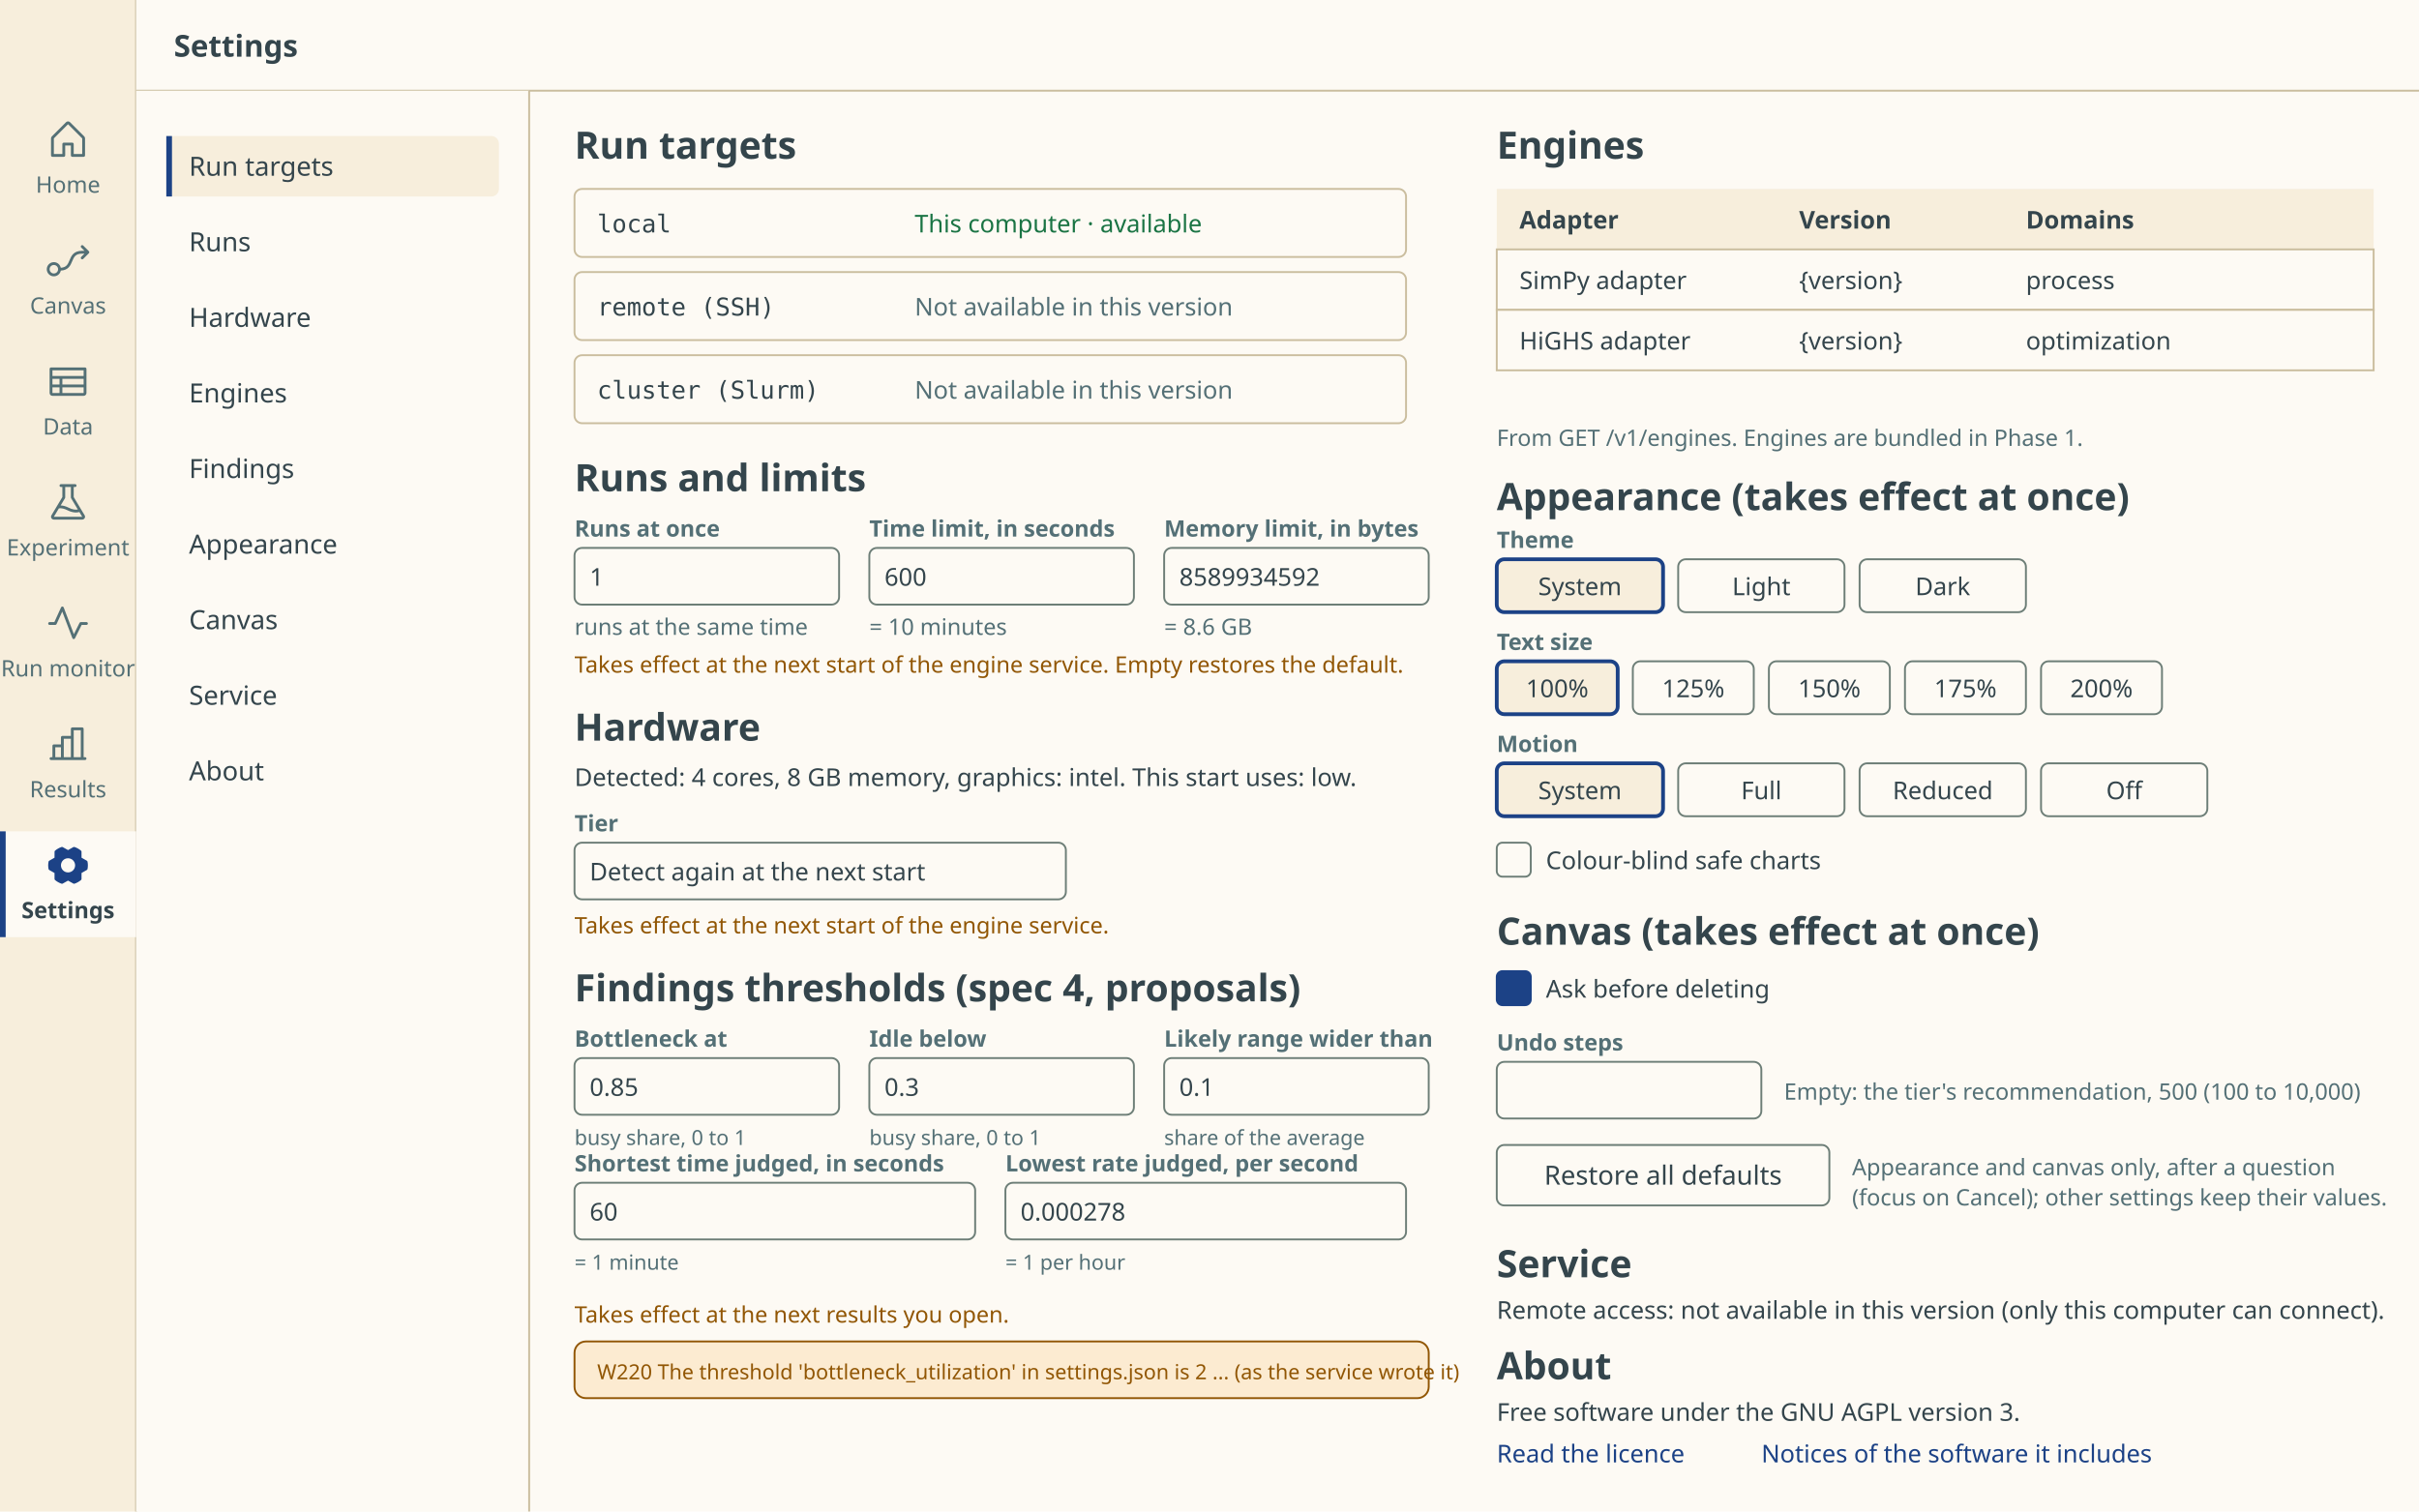
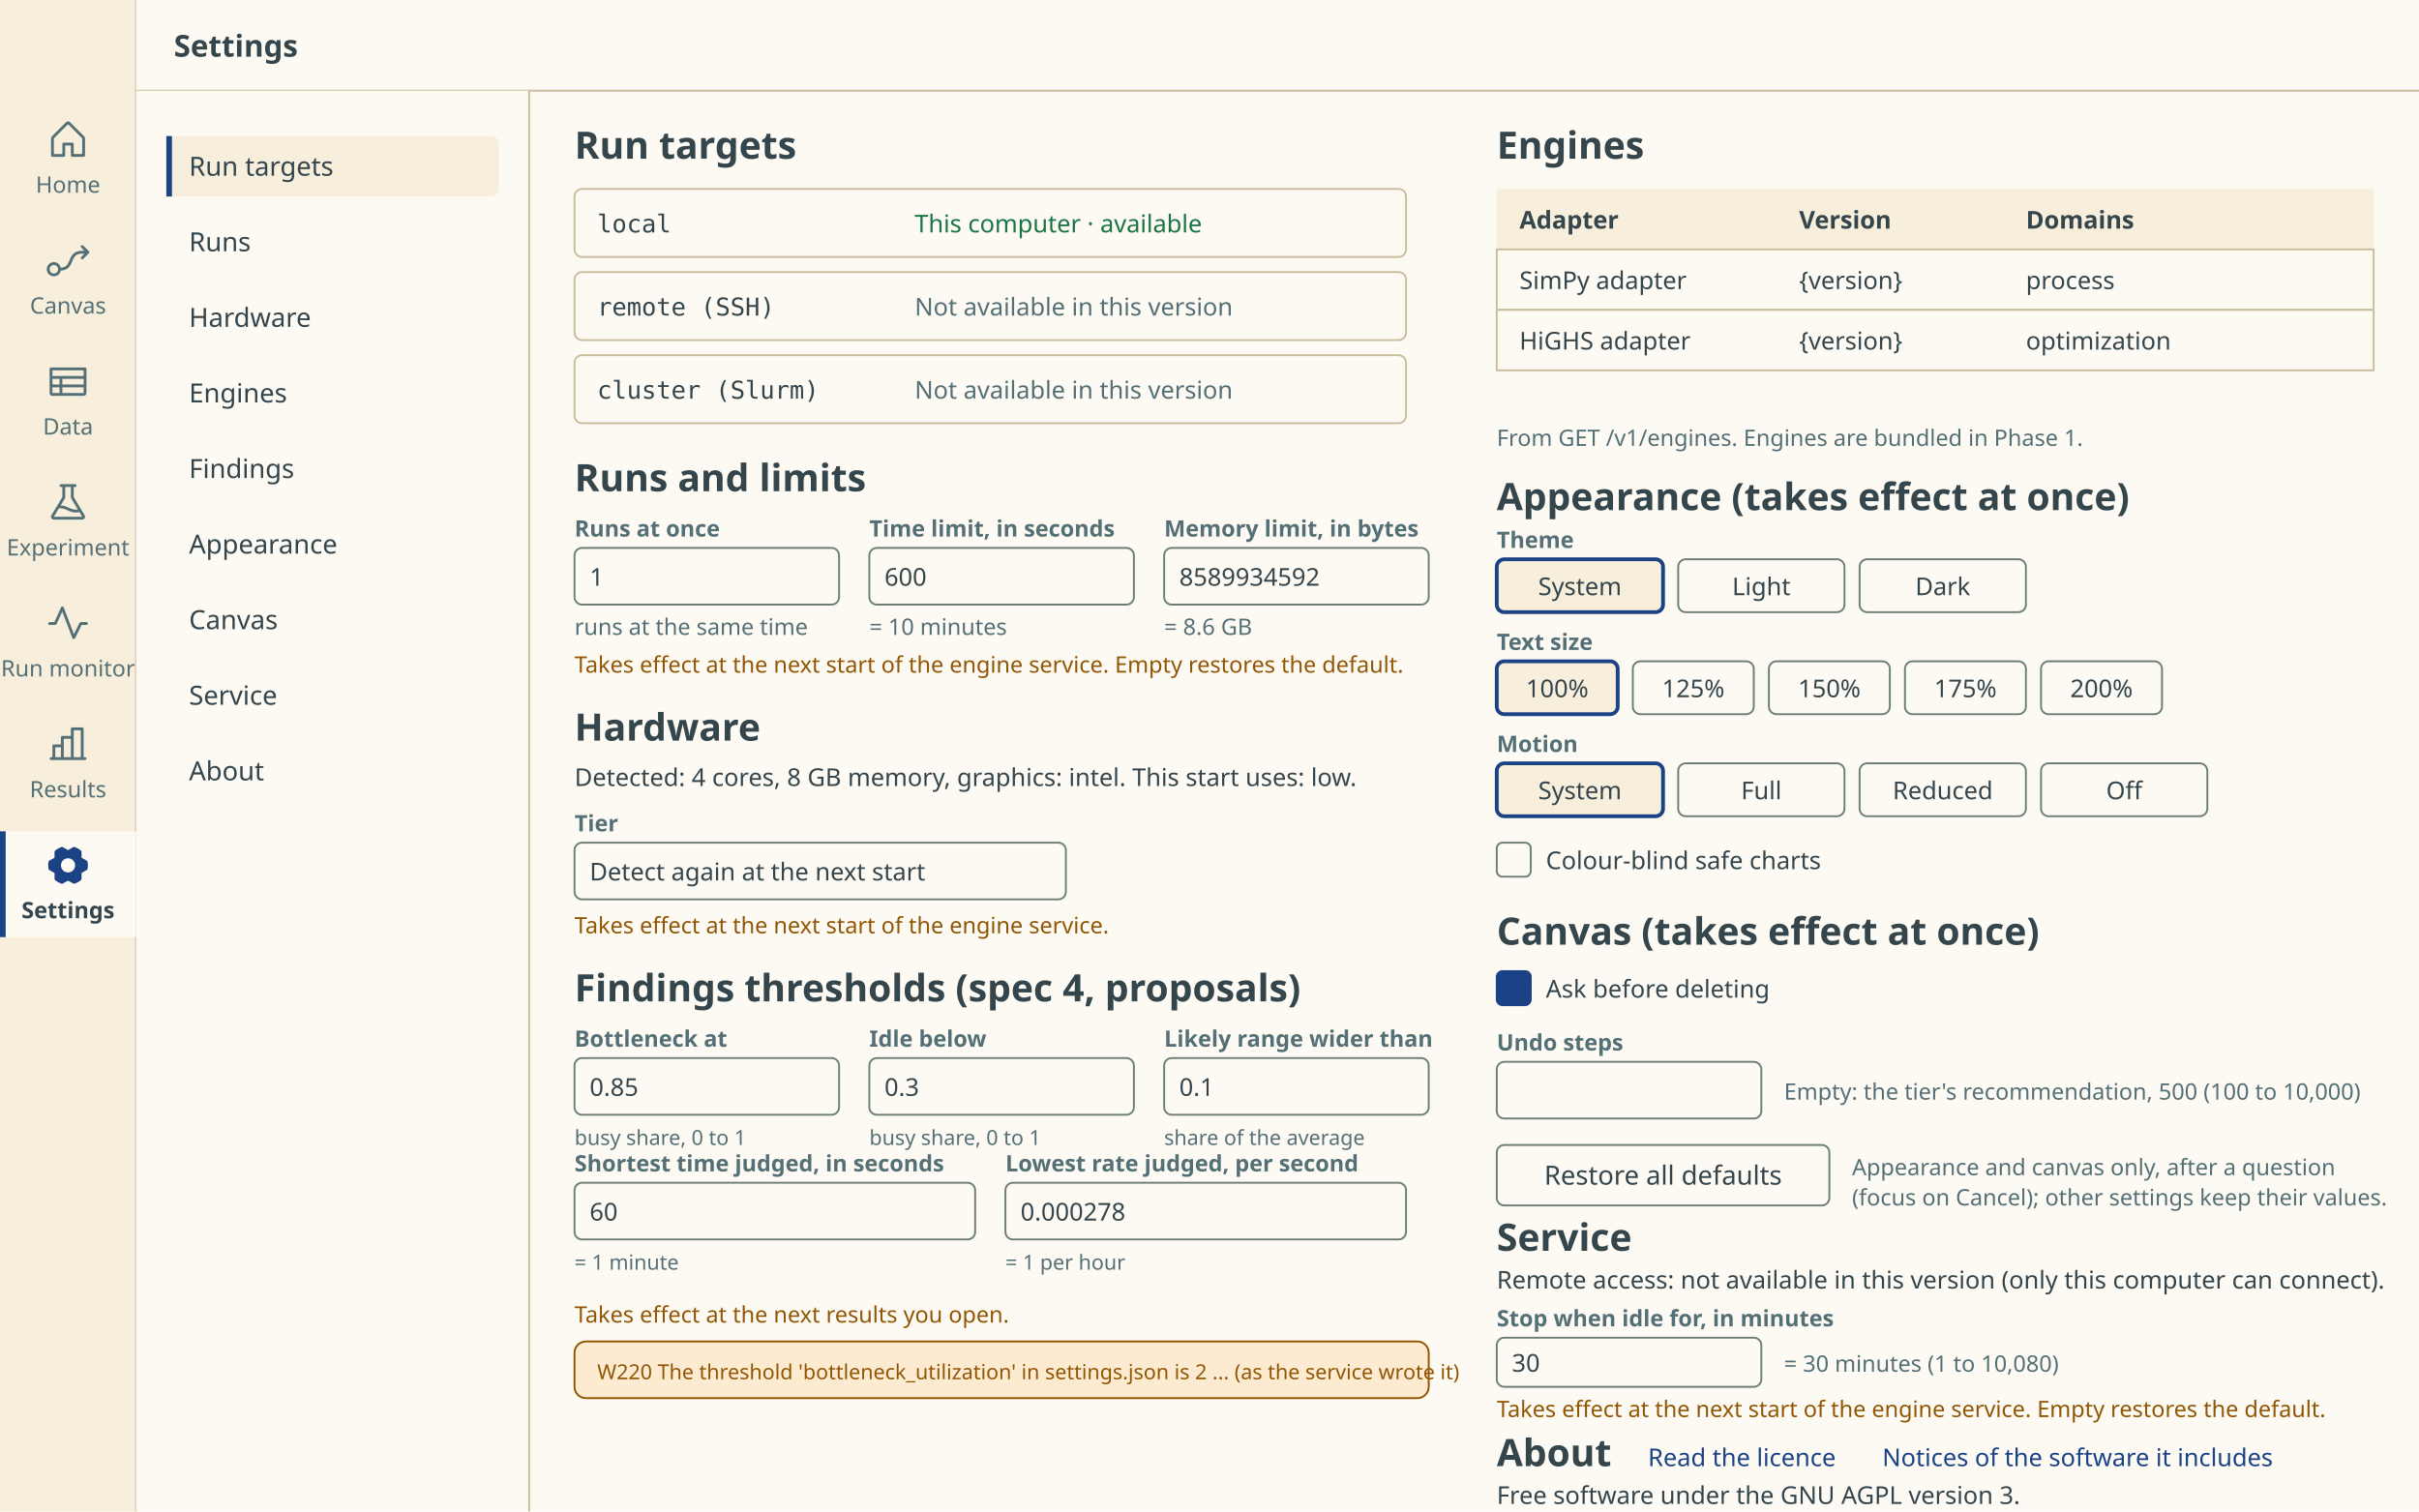
<svg xmlns="http://www.w3.org/2000/svg" width="1280" height="800" viewBox="0 0 1280 800" role="img" aria-labelledby="title desc">
  <defs>
    <marker id="arrow" viewBox="0 0 10 10" refX="9" refY="5" markerWidth="8" markerHeight="8" orient="auto-start-reverse">
      <path d="M 0 0 L 10 5 L 0 10 z" fill="#547076" />
    </marker>
    <pattern id="dots" width="16" height="16" patternUnits="userSpaceOnUse">
      <circle cx="1" cy="1" r="1" fill="#BBB49D" />
    </pattern>
  </defs>
  <rect x="0" y="0" width="1280" height="800" rx="0" fill="#FDFAF4" stroke="none" stroke-width="1" />
  <rect x="0" y="0" width="72" height="800" rx="0" fill="#F7EEDC" stroke="none" stroke-width="1" />
  <line x1="72" y1="0" x2="72" y2="800" stroke="#CABD9E" stroke-width="1" />
  <svg x="24" y="62" width="24" height="24" viewBox="0 0 256 256" aria-hidden="true">
    <g fill="#547076">
      <path d="M219.31,108.68l-80-80a16,16,0,0,0-22.62,0l-80,80A15.87,15.87,0,0,0,32,120v96a8,8,0,0,0,8,8h64a8,8,0,0,0,8-8V160h32v56a8,8,0,0,0,8,8h64a8,8,0,0,0,8-8V120A15.87,15.87,0,0,0,219.31,108.68ZM208,208H160V152a8,8,0,0,0-8-8H104a8,8,0,0,0-8,8v56H48V120l80-80,80,80Z" />
    </g>
  </svg>
  <text x="36" y="102" font-family="sans-serif" font-size="12" font-weight="400" fill="#547076" text-anchor="middle">Home</text>
  <svg x="24" y="126" width="24" height="24" viewBox="0 0 256 256" aria-hidden="true">
    <g fill="#547076">
      <path d="M245.66,74.34l-32-32a8,8,0,0,0-11.32,11.32L220.69,72H208c-49.33,0-61.05,28.12-71.38,52.92-9.38,22.51-16.92,40.59-49.48,42.84a40,40,0,1,0,.1,16c43.26-2.65,54.34-29.15,64.14-52.69C161.41,107,169.33,88,208,88h12.69l-18.35,18.34a8,8,0,0,0,11.32,11.32l32-32A8,8,0,0,0,245.66,74.34ZM48,200a24,24,0,1,1,24-24A24,24,0,0,1,48,200Z" />
    </g>
  </svg>
  <text x="36" y="166" font-family="sans-serif" font-size="12" font-weight="400" fill="#547076" text-anchor="middle">Canvas</text>
  <svg x="24" y="190" width="24" height="24" viewBox="0 0 256 256" aria-hidden="true">
    <g fill="#547076">
      <path d="M224,48H32a8,8,0,0,0-8,8V192a16,16,0,0,0,16,16H216a16,16,0,0,0,16-16V56A8,8,0,0,0,224,48ZM40,112H80v32H40Zm56,0H216v32H96ZM216,64V96H40V64ZM40,160H80v32H40Zm176,32H96V160H216v32Z" />
    </g>
  </svg>
  <text x="36" y="230" font-family="sans-serif" font-size="12" font-weight="400" fill="#547076" text-anchor="middle">Data</text>
  <svg x="24" y="254" width="24" height="24" viewBox="0 0 256 256" aria-hidden="true">
    <g fill="#547076">
      <path d="M221.69,199.77,160,96.92V40h8a8,8,0,0,0,0-16H88a8,8,0,0,0,0,16h8V96.92L34.31,199.77A16,16,0,0,0,48,224H208a16,16,0,0,0,13.72-24.23ZM110.86,103.25A7.93,7.93,0,0,0,112,99.14V40h32V99.14a7.93,7.93,0,0,0,1.14,4.11L183.36,167c-12,2.37-29.07,1.37-51.75-10.11-15.91-8.05-31.05-12.32-45.22-12.81ZM48,208l28.54-47.58c14.25-1.74,30.31,1.85,47.82,10.72,19,9.61,35,12.88,48,12.88a69.89,69.89,0,0,0,19.55-2.7L208,208Z" />
    </g>
  </svg>
  <text x="36" y="294" font-family="sans-serif" font-size="12" font-weight="400" fill="#547076" text-anchor="middle">Experiment</text>
  <svg x="24" y="318" width="24" height="24" viewBox="0 0 256 256" aria-hidden="true">
    <g fill="#547076">
      <path d="M240,128a8,8,0,0,1-8,8H204.94l-37.78,75.58A8,8,0,0,1,160,216h-.4a8,8,0,0,1-7.08-5.14L95.35,60.76,63.28,131.31A8,8,0,0,1,56,136H24a8,8,0,0,1,0-16H50.85L88.72,36.69a8,8,0,0,1,14.76.46l57.51,151,31.85-63.71A8,8,0,0,1,200,120h32A8,8,0,0,1,240,128Z" />
    </g>
  </svg>
  <text x="36" y="358" font-family="sans-serif" font-size="12" font-weight="400" fill="#547076" text-anchor="middle">Run monitor</text>
  <svg x="24" y="382" width="24" height="24" viewBox="0 0 256 256" aria-hidden="true">
    <g fill="#547076">
      <path d="M224,200h-8V40a8,8,0,0,0-8-8H152a8,8,0,0,0-8,8V80H96a8,8,0,0,0-8,8v40H48a8,8,0,0,0-8,8v64H32a8,8,0,0,0,0,16H224a8,8,0,0,0,0-16ZM160,48h40V200H160ZM104,96h40V200H104ZM56,144H88v56H56Z" />
    </g>
  </svg>
  <text x="36" y="422" font-family="sans-serif" font-size="12" font-weight="400" fill="#547076" text-anchor="middle">Results</text>
  <rect x="0" y="440" width="72" height="56" rx="0" fill="#FDFAF4" stroke="none" stroke-width="1" />
  <rect x="0" y="440" width="3" height="56" rx="0" fill="#1C4286" stroke="none" stroke-width="1" />
  <svg x="24" y="446" width="24" height="24" viewBox="0 0 256 256" aria-hidden="true">
    <g fill="#1C4286">
      <path d="M237.94,107.21a8,8,0,0,0-3.89-5.4l-29.83-17-.12-33.62a8,8,0,0,0-2.83-6.08,111.91,111.91,0,0,0-36.72-20.67,8,8,0,0,0-6.46.59L128,41.85,97.88,25a8,8,0,0,0-6.47-.6A111.92,111.92,0,0,0,54.73,45.15a8,8,0,0,0-2.83,6.07l-.15,33.65-29.83,17a8,8,0,0,0-3.89,5.4,106.47,106.47,0,0,0,0,41.56,8,8,0,0,0,3.89,5.4l29.83,17,.12,33.63a8,8,0,0,0,2.83,6.08,111.91,111.91,0,0,0,36.72,20.67,8,8,0,0,0,6.46-.59L128,214.15,158.12,231a7.91,7.91,0,0,0,3.9,1,8.09,8.09,0,0,0,2.57-.42,112.1,112.1,0,0,0,36.68-20.73,8,8,0,0,0,2.83-6.07l.15-33.65,29.83-17a8,8,0,0,0,3.89-5.4A106.47,106.47,0,0,0,237.94,107.21ZM128,168a40,40,0,1,1,40-40A40,40,0,0,1,128,168Z" />
    </g>
  </svg>
  <text x="36" y="486" font-family="sans-serif" font-size="12" font-weight="600" fill="#34454C" text-anchor="middle">Settings</text>
  <rect x="72" y="0" width="1208" height="48" rx="0" fill="#FDFAF4" stroke="none" stroke-width="1" />
  <line x1="72" y1="48" x2="1280" y2="48" stroke="#CABD9E" stroke-width="1" />
  <text x="92" y="30" font-family="sans-serif" font-size="16" font-weight="600" fill="#34454C" text-anchor="start">Settings</text>
  <rect x="72" y="48" width="208" height="752" rx="0" fill="#FDFAF4" stroke="none" stroke-width="1" />
  <line x1="280" y1="48" x2="280" y2="800" stroke="#CABD9E" stroke-width="1" />
  <rect x="88" y="72" width="176" height="32" rx="4" fill="#F7EEDC" stroke="none" stroke-width="1" />
  <rect x="88" y="72" width="3" height="32" rx="0" fill="#1C4286" stroke="none" stroke-width="1" />
  <text x="100" y="93" font-family="sans-serif" font-size="14" font-weight="400" fill="#34454C" text-anchor="start">Run targets</text>
  <text x="100" y="133" font-family="sans-serif" font-size="14" font-weight="400" fill="#34454C" text-anchor="start">Runs</text>
  <text x="100" y="173" font-family="sans-serif" font-size="14" font-weight="400" fill="#34454C" text-anchor="start">Hardware</text>
  <text x="100" y="213" font-family="sans-serif" font-size="14" font-weight="400" fill="#34454C" text-anchor="start">Engines</text>
  <text x="100" y="253" font-family="sans-serif" font-size="14" font-weight="400" fill="#34454C" text-anchor="start">Findings</text>
  <text x="100" y="293" font-family="sans-serif" font-size="14" font-weight="400" fill="#34454C" text-anchor="start">Appearance</text>
  <text x="100" y="333" font-family="sans-serif" font-size="14" font-weight="400" fill="#34454C" text-anchor="start">Canvas</text>
  <text x="100" y="373" font-family="sans-serif" font-size="14" font-weight="400" fill="#34454C" text-anchor="start">Service</text>
  <text x="100" y="413" font-family="sans-serif" font-size="14" font-weight="400" fill="#34454C" text-anchor="start">About</text>
  <text x="304" y="84" font-family="sans-serif" font-size="20" font-weight="600" fill="#34454C" text-anchor="start">Run targets</text>
  <rect x="304" y="100" width="440" height="36" rx="4" fill="#FDFAF4" stroke="#CABD9E" stroke-width="1" />
  <text x="316" y="123" font-family="monospace" font-size="13" font-weight="400" fill="#34454C" text-anchor="start">local</text>
  <text x="484" y="123" font-family="sans-serif" font-size="13" font-weight="400" fill="#1A7444" text-anchor="start">This computer · available</text>
  <rect x="304" y="144" width="440" height="36" rx="4" fill="#FDFAF4" stroke="#CABD9E" stroke-width="1" />
  <text x="316" y="167" font-family="monospace" font-size="13" font-weight="400" fill="#34454C" text-anchor="start">remote (SSH)</text>
  <text x="484" y="167" font-family="sans-serif" font-size="13" font-weight="400" fill="#547076" text-anchor="start">Not available in this version</text>
  <rect x="304" y="188" width="440" height="36" rx="4" fill="#FDFAF4" stroke="#CABD9E" stroke-width="1" />
  <text x="316" y="211" font-family="monospace" font-size="13" font-weight="400" fill="#34454C" text-anchor="start">cluster (Slurm)</text>
  <text x="484" y="211" font-family="sans-serif" font-size="13" font-weight="400" fill="#547076" text-anchor="start">Not available in this version</text>
  <text x="304" y="260" font-family="sans-serif" font-size="20" font-weight="600" fill="#34454C" text-anchor="start">Runs and limits</text>
  <text x="304" y="284" font-family="sans-serif" font-size="12" font-weight="600" fill="#547076" text-anchor="start">Runs at once</text>
  <rect x="304" y="290" width="140" height="30" rx="4" fill="#FDFAF4" stroke="#6D7E77" stroke-width="1" />
  <text x="312" y="310" font-family="sans-serif" font-size="13" font-weight="400" fill="#34454C" text-anchor="start">1</text>
  <text x="304" y="336" font-family="sans-serif" font-size="12" font-weight="400" fill="#547076" text-anchor="start">runs at the same time</text>
  <text x="460" y="284" font-family="sans-serif" font-size="12" font-weight="600" fill="#547076" text-anchor="start">Time limit, in seconds</text>
  <rect x="460" y="290" width="140" height="30" rx="4" fill="#FDFAF4" stroke="#6D7E77" stroke-width="1" />
  <text x="468" y="310" font-family="sans-serif" font-size="13" font-weight="400" fill="#34454C" text-anchor="start">600</text>
  <text x="460" y="336" font-family="sans-serif" font-size="12" font-weight="400" fill="#547076" text-anchor="start">= 10 minutes</text>
  <text x="616" y="284" font-family="sans-serif" font-size="12" font-weight="600" fill="#547076" text-anchor="start">Memory limit, in bytes</text>
  <rect x="616" y="290" width="140" height="30" rx="4" fill="#FDFAF4" stroke="#6D7E77" stroke-width="1" />
  <text x="624" y="310" font-family="sans-serif" font-size="13" font-weight="400" fill="#34454C" text-anchor="start">8589934592</text>
  <text x="616" y="336" font-family="sans-serif" font-size="12" font-weight="400" fill="#547076" text-anchor="start">= 8.6 GB</text>
  <text x="304" y="356" font-family="sans-serif" font-size="12" font-weight="400" fill="#915604" text-anchor="start">Takes effect at the next start of the engine service. Empty restores the default.</text>
  <text x="304" y="392" font-family="sans-serif" font-size="20" font-weight="600" fill="#34454C" text-anchor="start">Hardware</text>
  <text x="304" y="416" font-family="sans-serif" font-size="13" font-weight="400" fill="#34454C" text-anchor="start">Detected: 4 cores, 8 GB memory, graphics: intel. This start uses: low.</text>
  <text x="304" y="440" font-family="sans-serif" font-size="12" font-weight="600" fill="#547076" text-anchor="start">Tier</text>
  <rect x="304" y="446" width="260" height="30" rx="4" fill="#FDFAF4" stroke="#6D7E77" stroke-width="1" />
  <text x="312" y="466" font-family="sans-serif" font-size="13" font-weight="400" fill="#34454C" text-anchor="start">Detect again at the next start</text>
  <text x="304" y="494" font-family="sans-serif" font-size="12" font-weight="400" fill="#915604" text-anchor="start">Takes effect at the next start of the engine service.</text>
  <text x="304" y="530" font-family="sans-serif" font-size="20" font-weight="600" fill="#34454C" text-anchor="start">Findings thresholds (spec 4, proposals)</text>
  <text x="304" y="554" font-family="sans-serif" font-size="12" font-weight="600" fill="#547076" text-anchor="start">Bottleneck at</text>
  <rect x="304" y="560" width="140" height="30" rx="4" fill="#FDFAF4" stroke="#6D7E77" stroke-width="1" />
  <text x="312" y="580" font-family="sans-serif" font-size="13" font-weight="400" fill="#34454C" text-anchor="start">0.85</text>
  <text x="304" y="606" font-family="sans-serif" font-size="11" font-weight="400" fill="#547076" text-anchor="start">busy share, 0 to 1</text>
  <text x="460" y="554" font-family="sans-serif" font-size="12" font-weight="600" fill="#547076" text-anchor="start">Idle below</text>
  <rect x="460" y="560" width="140" height="30" rx="4" fill="#FDFAF4" stroke="#6D7E77" stroke-width="1" />
  <text x="468" y="580" font-family="sans-serif" font-size="13" font-weight="400" fill="#34454C" text-anchor="start">0.3</text>
  <text x="460" y="606" font-family="sans-serif" font-size="11" font-weight="400" fill="#547076" text-anchor="start">busy share, 0 to 1</text>
  <text x="616" y="554" font-family="sans-serif" font-size="12" font-weight="600" fill="#547076" text-anchor="start">Likely range wider than</text>
  <rect x="616" y="560" width="140" height="30" rx="4" fill="#FDFAF4" stroke="#6D7E77" stroke-width="1" />
  <text x="624" y="580" font-family="sans-serif" font-size="13" font-weight="400" fill="#34454C" text-anchor="start">0.1</text>
  <text x="616" y="606" font-family="sans-serif" font-size="11" font-weight="400" fill="#547076" text-anchor="start">share of the average</text>
  <text x="304" y="620" font-family="sans-serif" font-size="12" font-weight="600" fill="#547076" text-anchor="start">Shortest time judged, in seconds</text>
  <rect x="304" y="626" width="212" height="30" rx="4" fill="#FDFAF4" stroke="#6D7E77" stroke-width="1" />
  <text x="312" y="646" font-family="sans-serif" font-size="13" font-weight="400" fill="#34454C" text-anchor="start">60</text>
  <text x="304" y="672" font-family="sans-serif" font-size="11" font-weight="400" fill="#547076" text-anchor="start">= 1 minute</text>
  <text x="532" y="620" font-family="sans-serif" font-size="12" font-weight="600" fill="#547076" text-anchor="start">Lowest rate judged, per second</text>
  <rect x="532" y="626" width="212" height="30" rx="4" fill="#FDFAF4" stroke="#6D7E77" stroke-width="1" />
  <text x="540" y="646" font-family="sans-serif" font-size="13" font-weight="400" fill="#34454C" text-anchor="start">0.000278</text>
  <text x="532" y="672" font-family="sans-serif" font-size="11" font-weight="400" fill="#547076" text-anchor="start">= 1 per hour</text>
  <text x="304" y="700" font-family="sans-serif" font-size="12" font-weight="400" fill="#915604" text-anchor="start">Takes effect at the next results you open.</text>
  <rect x="304" y="710" width="452" height="30" rx="6" fill="#FCEBD1" stroke="#915604" stroke-width="1" />
  <text x="316" y="730" font-family="sans-serif" font-size="11" font-weight="400" fill="#915604" text-anchor="start">W220 The threshold 'bottleneck_utilization' in settings.json is 2 ... (as the service wrote it)</text>
  <text x="792" y="84" font-family="sans-serif" font-size="20" font-weight="600" fill="#34454C" text-anchor="start">Engines</text>
  <rect x="792" y="100" width="464" height="32" rx="0" fill="#F7EEDC" stroke="none" stroke-width="1" />
  <text x="804" y="121" font-family="sans-serif" font-size="13" font-weight="600" fill="#34454C" text-anchor="start">Adapter</text>
  <text x="952" y="121" font-family="sans-serif" font-size="13" font-weight="600" fill="#34454C" text-anchor="start">Version</text>
  <text x="1072" y="121" font-family="sans-serif" font-size="13" font-weight="600" fill="#34454C" text-anchor="start">Domains</text>
  <rect x="792" y="132" width="464" height="32" rx="0" fill="#FDFAF4" stroke="#CABD9E" stroke-width="1" />
  <text x="804" y="153" font-family="sans-serif" font-size="13" font-weight="400" fill="#34454C" text-anchor="start">SimPy adapter</text>
  <text x="952" y="153" font-family="sans-serif" font-size="13" font-weight="400" fill="#34454C" text-anchor="start">{version}</text>
  <text x="1072" y="153" font-family="sans-serif" font-size="13" font-weight="400" fill="#34454C" text-anchor="start">process</text>
  <rect x="792" y="164" width="464" height="32" rx="0" fill="#FDFAF4" stroke="#CABD9E" stroke-width="1" />
  <text x="804" y="185" font-family="sans-serif" font-size="13" font-weight="400" fill="#34454C" text-anchor="start">HiGHS adapter</text>
  <text x="952" y="185" font-family="sans-serif" font-size="13" font-weight="400" fill="#34454C" text-anchor="start">{version}</text>
  <text x="1072" y="185" font-family="sans-serif" font-size="13" font-weight="400" fill="#34454C" text-anchor="start">optimization</text>
  <text x="792" y="236" font-family="sans-serif" font-size="12" font-weight="400" fill="#547076" text-anchor="start">From GET /v1/engines. Engines are bundled in Phase 1.</text>
  <text x="792" y="270" font-family="sans-serif" font-size="20" font-weight="600" fill="#34454C" text-anchor="start">Appearance (takes effect at once)</text>
  <text x="792" y="290" font-family="sans-serif" font-size="12" font-weight="600" fill="#547076" text-anchor="start">Theme</text>
  <rect x="792" y="296" width="88" height="28" rx="4" fill="#F7EEDC" stroke="#1C4286" stroke-width="2" />
  <text x="836" y="315" font-family="sans-serif" font-size="13" font-weight="400" fill="#34454C" text-anchor="middle">System</text>
  <rect x="888" y="296" width="88" height="28" rx="4" fill="#FDFAF4" stroke="#6D7E77" stroke-width="1" />
  <text x="932" y="315" font-family="sans-serif" font-size="13" font-weight="400" fill="#34454C" text-anchor="middle">Light</text>
  <rect x="984" y="296" width="88" height="28" rx="4" fill="#FDFAF4" stroke="#6D7E77" stroke-width="1" />
  <text x="1028" y="315" font-family="sans-serif" font-size="13" font-weight="400" fill="#34454C" text-anchor="middle">Dark</text>
  <text x="792" y="344" font-family="sans-serif" font-size="12" font-weight="600" fill="#547076" text-anchor="start">Text size</text>
  <rect x="792" y="350" width="64" height="28" rx="4" fill="#F7EEDC" stroke="#1C4286" stroke-width="2" />
  <text x="824" y="369" font-family="sans-serif" font-size="13" font-weight="400" fill="#34454C" text-anchor="middle">100%</text>
  <rect x="864" y="350" width="64" height="28" rx="4" fill="#FDFAF4" stroke="#6D7E77" stroke-width="1" />
  <text x="896" y="369" font-family="sans-serif" font-size="13" font-weight="400" fill="#34454C" text-anchor="middle">125%</text>
  <rect x="936" y="350" width="64" height="28" rx="4" fill="#FDFAF4" stroke="#6D7E77" stroke-width="1" />
  <text x="968" y="369" font-family="sans-serif" font-size="13" font-weight="400" fill="#34454C" text-anchor="middle">150%</text>
  <rect x="1008" y="350" width="64" height="28" rx="4" fill="#FDFAF4" stroke="#6D7E77" stroke-width="1" />
  <text x="1040" y="369" font-family="sans-serif" font-size="13" font-weight="400" fill="#34454C" text-anchor="middle">175%</text>
  <rect x="1080" y="350" width="64" height="28" rx="4" fill="#FDFAF4" stroke="#6D7E77" stroke-width="1" />
  <text x="1112" y="369" font-family="sans-serif" font-size="13" font-weight="400" fill="#34454C" text-anchor="middle">200%</text>
  <text x="792" y="398" font-family="sans-serif" font-size="12" font-weight="600" fill="#547076" text-anchor="start">Motion</text>
  <rect x="792" y="404" width="88" height="28" rx="4" fill="#F7EEDC" stroke="#1C4286" stroke-width="2" />
  <text x="836" y="423" font-family="sans-serif" font-size="13" font-weight="400" fill="#34454C" text-anchor="middle">System</text>
  <rect x="888" y="404" width="88" height="28" rx="4" fill="#FDFAF4" stroke="#6D7E77" stroke-width="1" />
  <text x="932" y="423" font-family="sans-serif" font-size="13" font-weight="400" fill="#34454C" text-anchor="middle">Full</text>
  <rect x="984" y="404" width="88" height="28" rx="4" fill="#FDFAF4" stroke="#6D7E77" stroke-width="1" />
  <text x="1028" y="423" font-family="sans-serif" font-size="13" font-weight="400" fill="#34454C" text-anchor="middle">Reduced</text>
  <rect x="1080" y="404" width="88" height="28" rx="4" fill="#FDFAF4" stroke="#6D7E77" stroke-width="1" />
  <text x="1124" y="423" font-family="sans-serif" font-size="13" font-weight="400" fill="#34454C" text-anchor="middle">Off</text>
  <rect x="792" y="446" width="18" height="18" rx="3" fill="#FDFAF4" stroke="#6D7E77" stroke-width="1" />
  <text x="818" y="460" font-family="sans-serif" font-size="13" font-weight="400" fill="#34454C" text-anchor="start">Colour-blind safe charts</text>
  <text x="792" y="500" font-family="sans-serif" font-size="20" font-weight="600" fill="#34454C" text-anchor="start">Canvas (takes effect at once)</text>
  <rect x="792" y="514" width="18" height="18" rx="3" fill="#1C4286" stroke="#1C4286" stroke-width="1" />
  <text x="818" y="528" font-family="sans-serif" font-size="13" font-weight="400" fill="#34454C" text-anchor="start">Ask before deleting</text>
  <text x="792" y="556" font-family="sans-serif" font-size="12" font-weight="600" fill="#547076" text-anchor="start">Undo steps</text>
  <rect x="792" y="562" width="140" height="30" rx="4" fill="#FDFAF4" stroke="#6D7E77" stroke-width="1" />
  <text x="800" y="582" font-family="sans-serif" font-size="13" font-weight="400" fill="#34454C" text-anchor="start" />
  <text x="944" y="582" font-family="sans-serif" font-size="12" font-weight="400" fill="#547076" text-anchor="start">Empty: the tier's recommendation, 500 (100 to 10,000)</text>
  <rect x="792" y="606" width="176" height="32" rx="4" fill="#FDFAF4" stroke="#6D7E77" stroke-width="1" />
  <text x="880" y="627" font-family="sans-serif" font-size="14" font-weight="400" fill="#34454C" text-anchor="middle">Restore all defaults</text>
  <text x="980" y="622" font-family="sans-serif" font-size="12" font-weight="400" fill="#547076" text-anchor="start">Appearance and canvas only, after a question</text>
  <text x="980" y="638" font-family="sans-serif" font-size="12" font-weight="400" fill="#547076" text-anchor="start">(focus on Cancel); other settings keep their values.</text>
-   <text x="792" y="676" font-family="sans-serif" font-size="20" font-weight="600" fill="#34454C" text-anchor="start">Service</text>
-   <text x="792" y="698" font-family="sans-serif" font-size="13" font-weight="400" fill="#34454C" text-anchor="start">Remote access: not available in this version (only this computer can connect).</text>
-   <text x="792" y="730" font-family="sans-serif" font-size="20" font-weight="600" fill="#34454C" text-anchor="start">About</text>
-   <text x="792" y="752" font-family="sans-serif" font-size="13" font-weight="400" fill="#34454C" text-anchor="start">Free software under the GNU AGPL version 3.</text>
-   <text x="792" y="774" font-family="sans-serif" font-size="13" font-weight="400" fill="#1C4286" text-anchor="start">Read the licence</text>
-   <text x="932" y="774" font-family="sans-serif" font-size="13" font-weight="400" fill="#1C4286" text-anchor="start">Notices of the software it includes</text>
+   <text x="792" y="662" font-family="sans-serif" font-size="20" font-weight="600" fill="#34454C" text-anchor="start">Service</text>
+   <text x="792" y="682" font-family="sans-serif" font-size="13" font-weight="400" fill="#34454C" text-anchor="start">Remote access: not available in this version (only this computer can connect).</text>
+   <text x="792" y="702" font-family="sans-serif" font-size="12" font-weight="600" fill="#547076" text-anchor="start">Stop when idle for, in minutes</text>
+   <rect x="792" y="708" width="140" height="26" rx="4" fill="#FDFAF4" stroke="#6D7E77" stroke-width="1" />
+   <text x="800" y="726" font-family="sans-serif" font-size="13" font-weight="400" fill="#34454C" text-anchor="start">30</text>
+   <text x="944" y="726" font-family="sans-serif" font-size="12" font-weight="400" fill="#547076" text-anchor="start">= 30 minutes (1 to 10,080)</text>
+   <text x="792" y="750" font-family="sans-serif" font-size="12" font-weight="400" fill="#915604" text-anchor="start">Takes effect at the next start of the engine service. Empty restores the default.</text>
+   <text x="792" y="776" font-family="sans-serif" font-size="20" font-weight="600" fill="#34454C" text-anchor="start">About</text>
+   <text x="872" y="776" font-family="sans-serif" font-size="13" font-weight="400" fill="#1C4286" text-anchor="start">Read the licence</text>
+   <text x="996" y="776" font-family="sans-serif" font-size="13" font-weight="400" fill="#1C4286" text-anchor="start">Notices of the software it includes</text>
+   <text x="792" y="796" font-family="sans-serif" font-size="13" font-weight="400" fill="#34454C" text-anchor="start">Free software under the GNU AGPL version 3.</text>
</svg>
